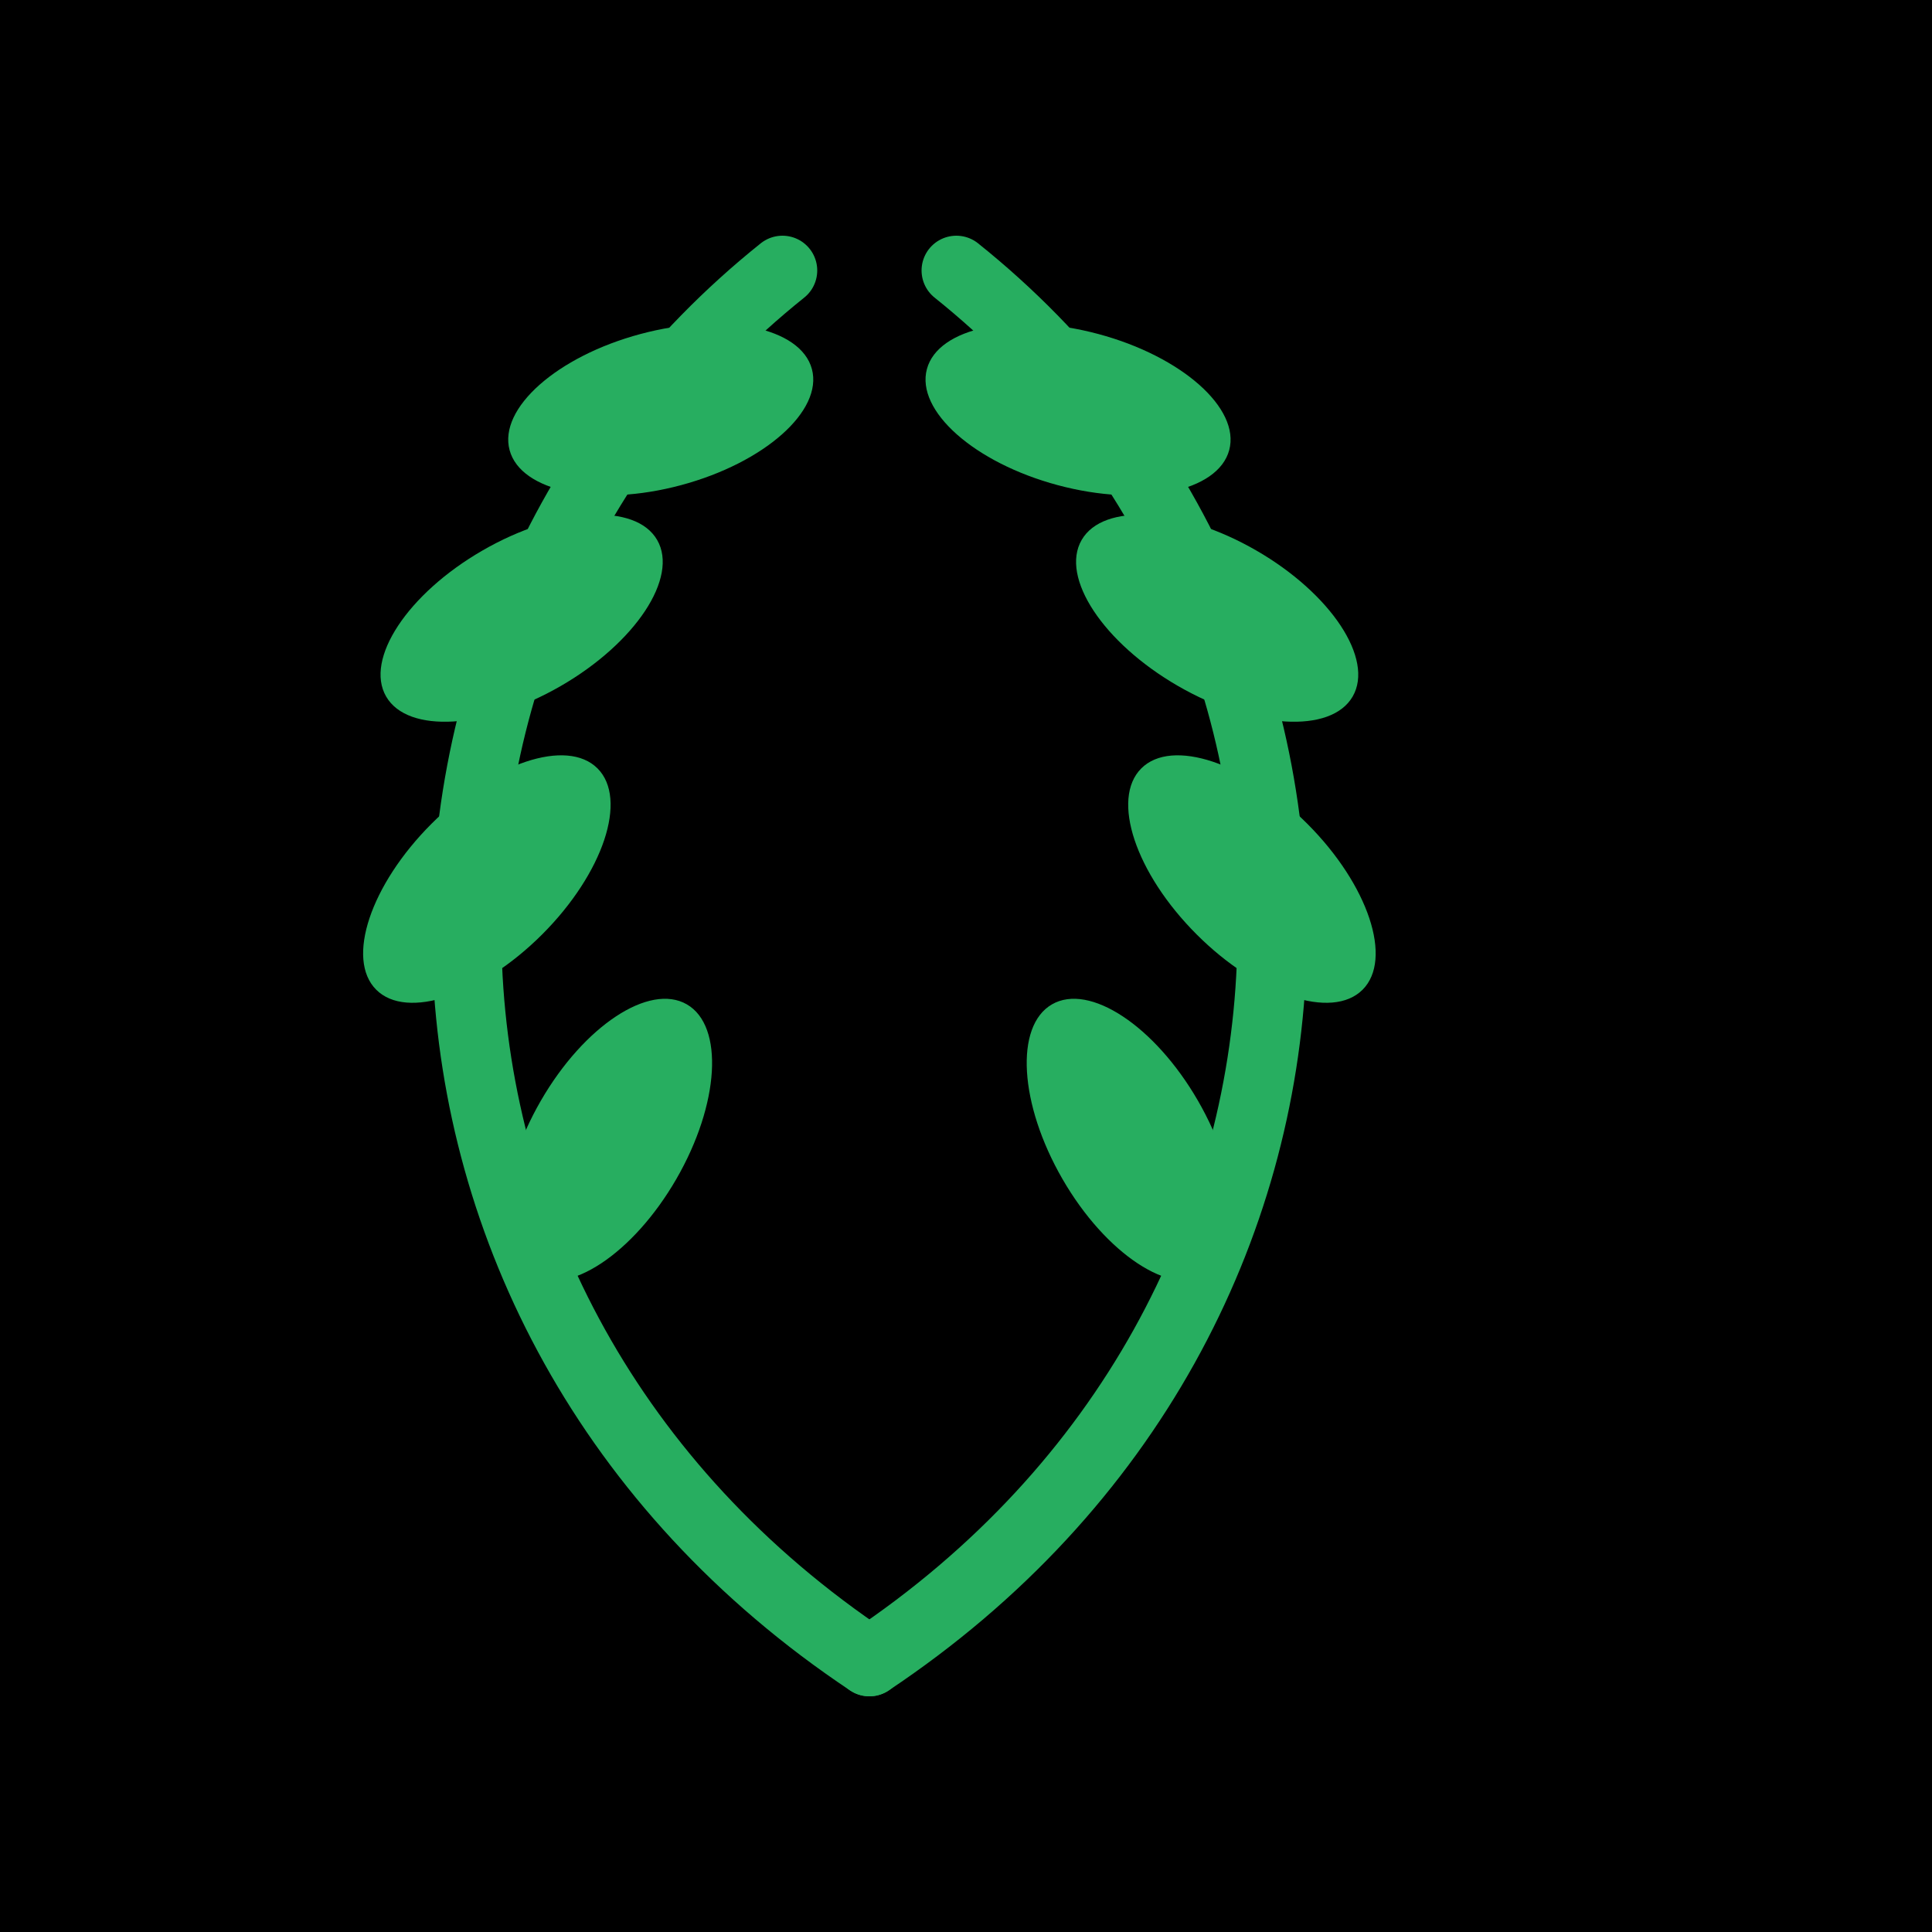
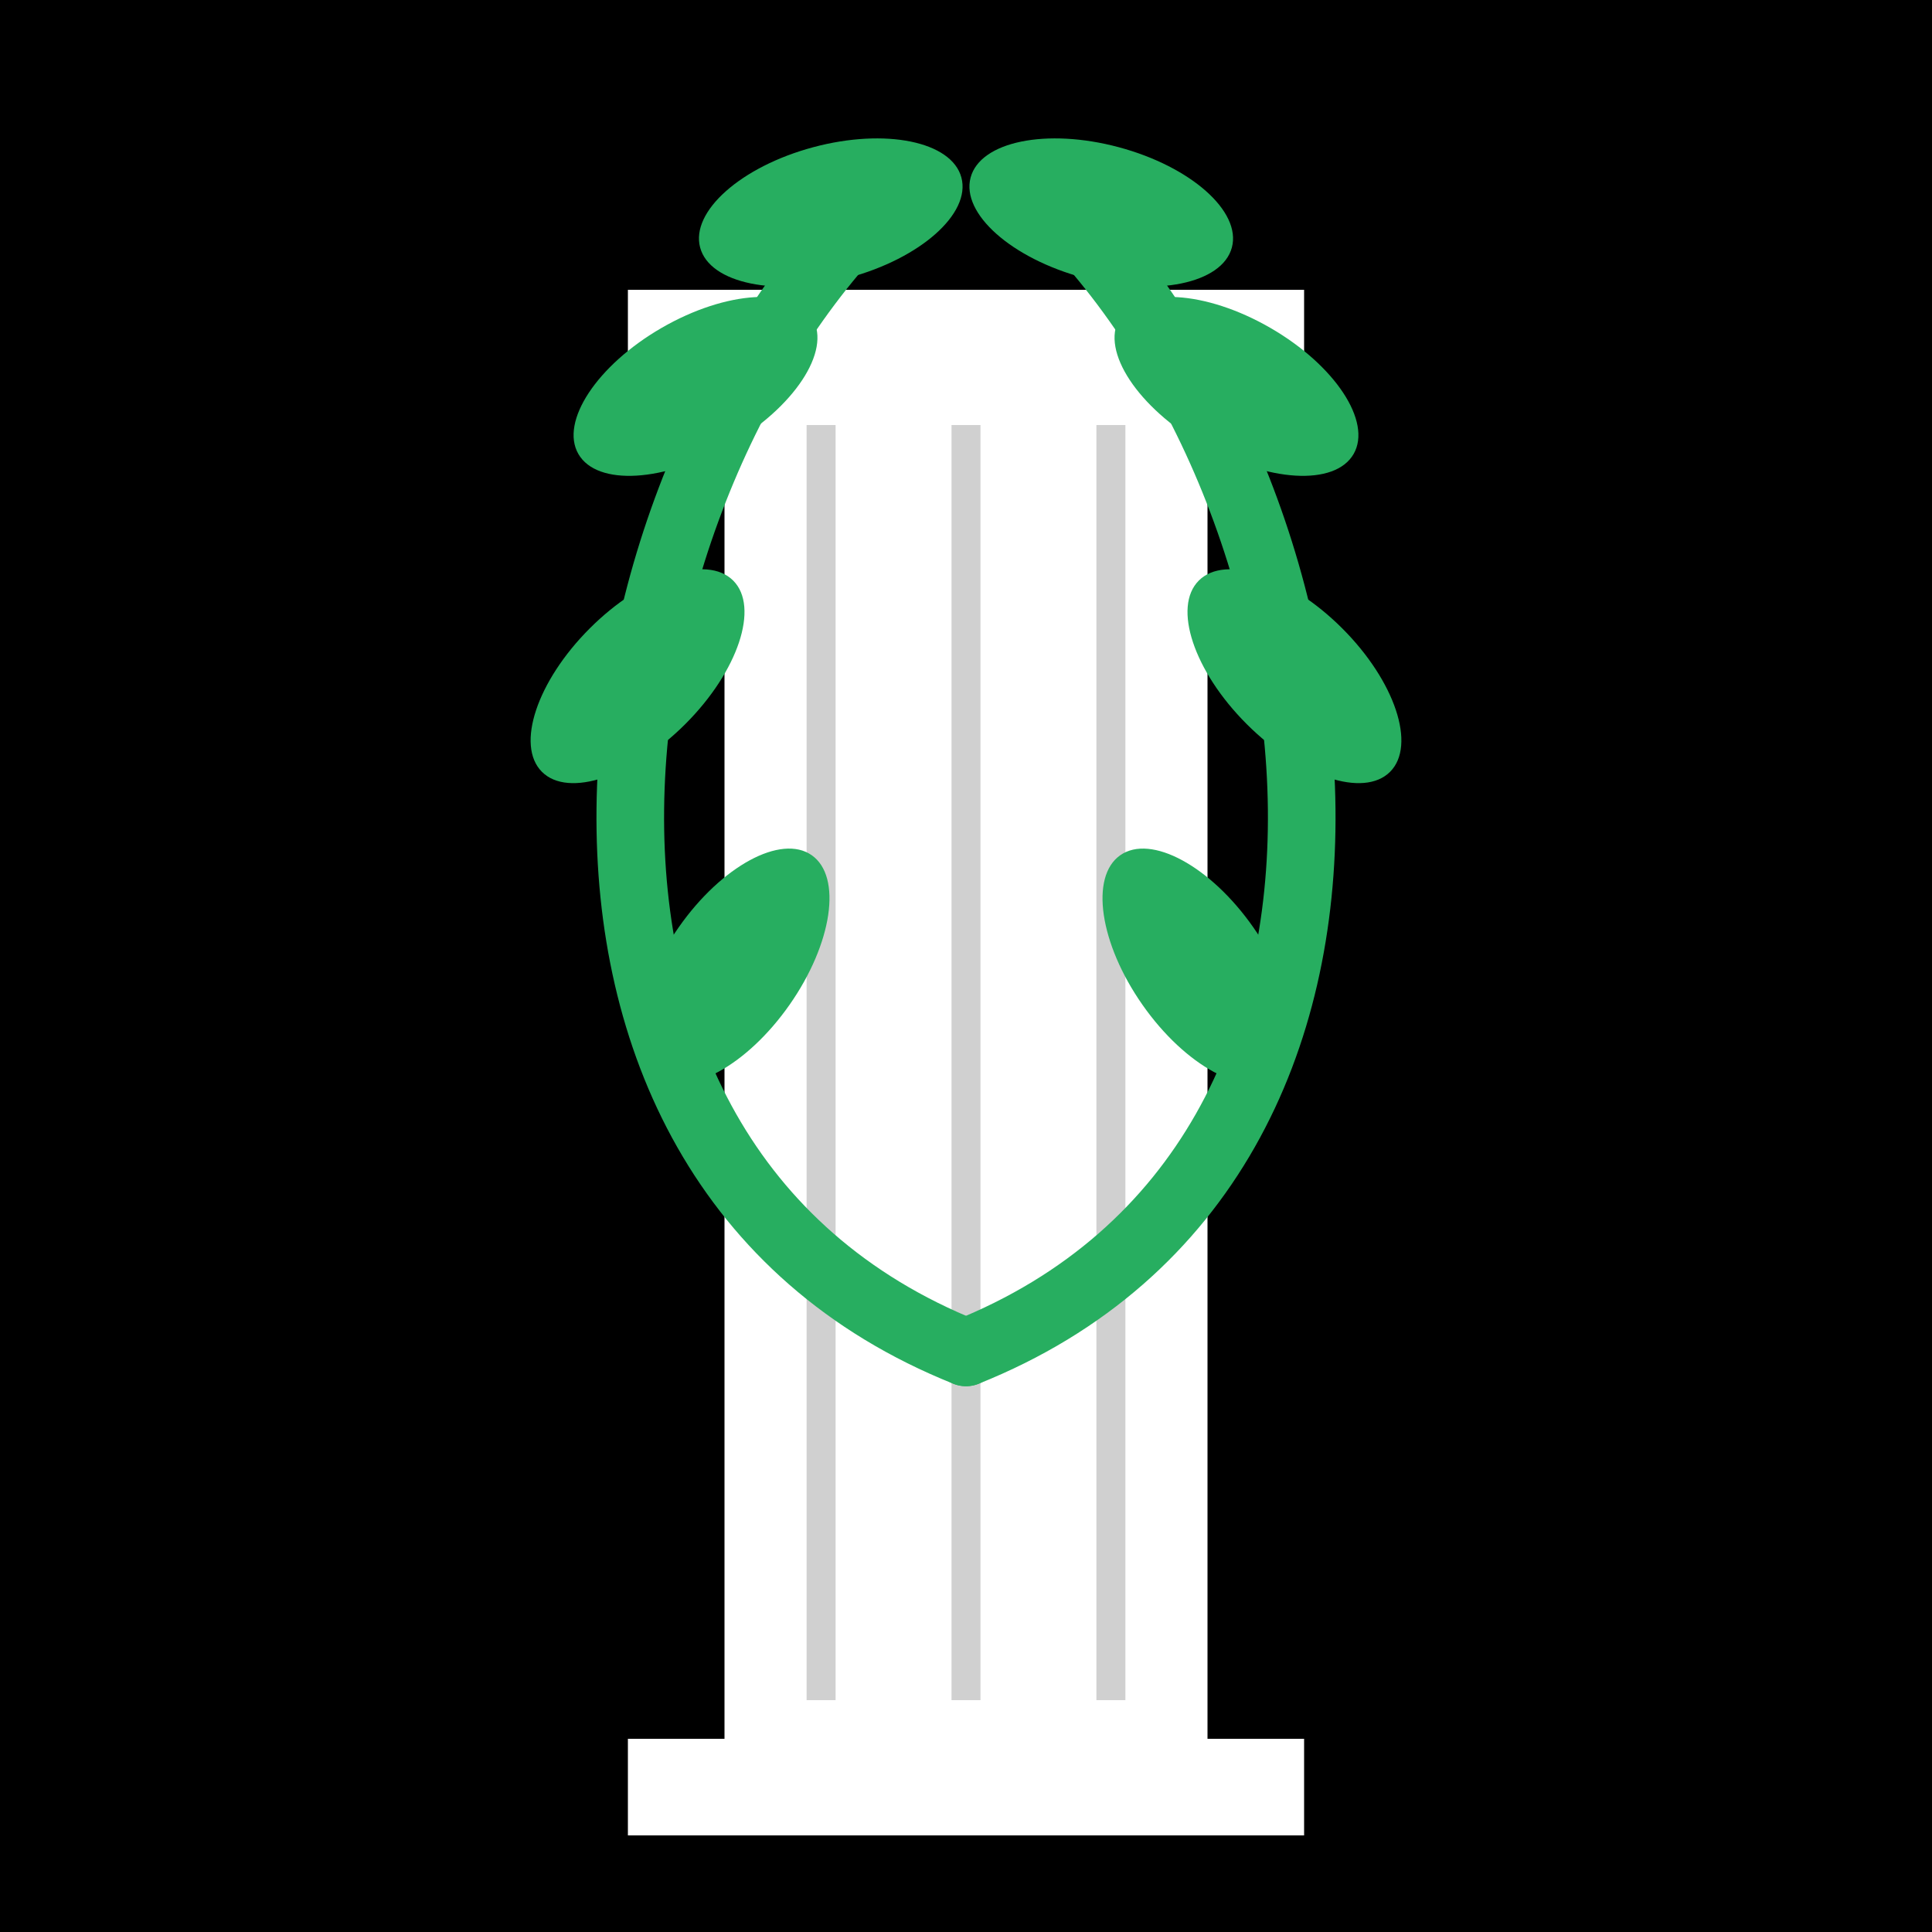
- <svg xmlns="http://www.w3.org/2000/svg" width="192" height="192" viewBox="0 0 100 100">
+ <svg xmlns="http://www.w3.org/2000/svg" viewBox="0 0 100 100">
  <rect width="100" height="100" fill="#000000" />
-   <g transform="translate(0, 5) scale(0.9)">
-     <path d="M50 90 C 20 70, 20 30, 45 10" stroke="#27ae60" stroke-width="4" fill="none" stroke-linecap="round" />
-     <path d="M50 90 C 80 70, 80 30, 55 10" stroke="#27ae60" stroke-width="4" fill="none" stroke-linecap="round" />
-     <g fill="#27ae60" transform="translate(35 60) rotate(-60)">
-       <ellipse rx="9" ry="4.5" />
+   <g fill="white">
+     <path d="M32.5,95 h35 v-5 h-35 z M37.5,90 h25 v-70 h-25 z M32.5,20 h35 v-5 h-35 z" />
+     <path d="M42.5,88 V22 M50,88 V22 M57.5,88 V22" stroke="#d0d0d0" stroke-width="1.5" fill="none" />
+   </g>
+   <g transform="translate(0, -5)">
+     <g stroke="#27ae60" stroke-width="3.5" stroke-linecap="round" fill="none">
+       <path d="M50,75 C 25,65 30,30 46,15" />
+       <path d="M50,75 C 75,65 70,30 54,15" />
    </g>
-     <g fill="#27ae60" transform="translate(28 45) rotate(-45)">
-       <ellipse rx="9" ry="4.5" />
-     </g>
-     <g fill="#27ae60" transform="translate(30 30) rotate(-30)">
-       <ellipse rx="9" ry="4.5" />
-     </g>
-     <g fill="#27ae60" transform="translate(38 18) rotate(-15)">
-       <ellipse rx="9" ry="4.5" />
-     </g>
-     <g fill="#27ae60" transform="translate(65 60) rotate(60)">
-       <ellipse rx="9" ry="4.5" />
-     </g>
-     <g fill="#27ae60" transform="translate(72 45) rotate(45)">
-       <ellipse rx="9" ry="4.5" />
-     </g>
-     <g fill="#27ae60" transform="translate(70 30) rotate(30)">
-       <ellipse rx="9" ry="4.5" />
-     </g>
-     <g fill="#27ae60" transform="translate(62 18) rotate(15)">
-       <ellipse rx="9" ry="4.5" />
+     <g fill="#27ae60">
+       <g transform="translate(38 55) rotate(-55)">
+         <ellipse rx="7" ry="3.5" />
+       </g>
+       <g transform="translate(33 40) rotate(-45)">
+         <ellipse rx="7" ry="3.5" />
+       </g>
+       <g transform="translate(36 25) rotate(-30)">
+         <ellipse rx="7" ry="3.5" />
+       </g>
+       <g transform="translate(43 16) rotate(-15)">
+         <ellipse rx="7" ry="3.5" />
+       </g>
+       <g transform="translate(62 55) rotate(55)">
+         <ellipse rx="7" ry="3.5" />
+       </g>
+       <g transform="translate(67 40) rotate(45)">
+         <ellipse rx="7" ry="3.5" />
+       </g>
+       <g transform="translate(64 25) rotate(30)">
+         <ellipse rx="7" ry="3.5" />
+       </g>
+       <g transform="translate(57 16) rotate(15)">
+         <ellipse rx="7" ry="3.5" />
+       </g>
    </g>
  </g>
</svg>
